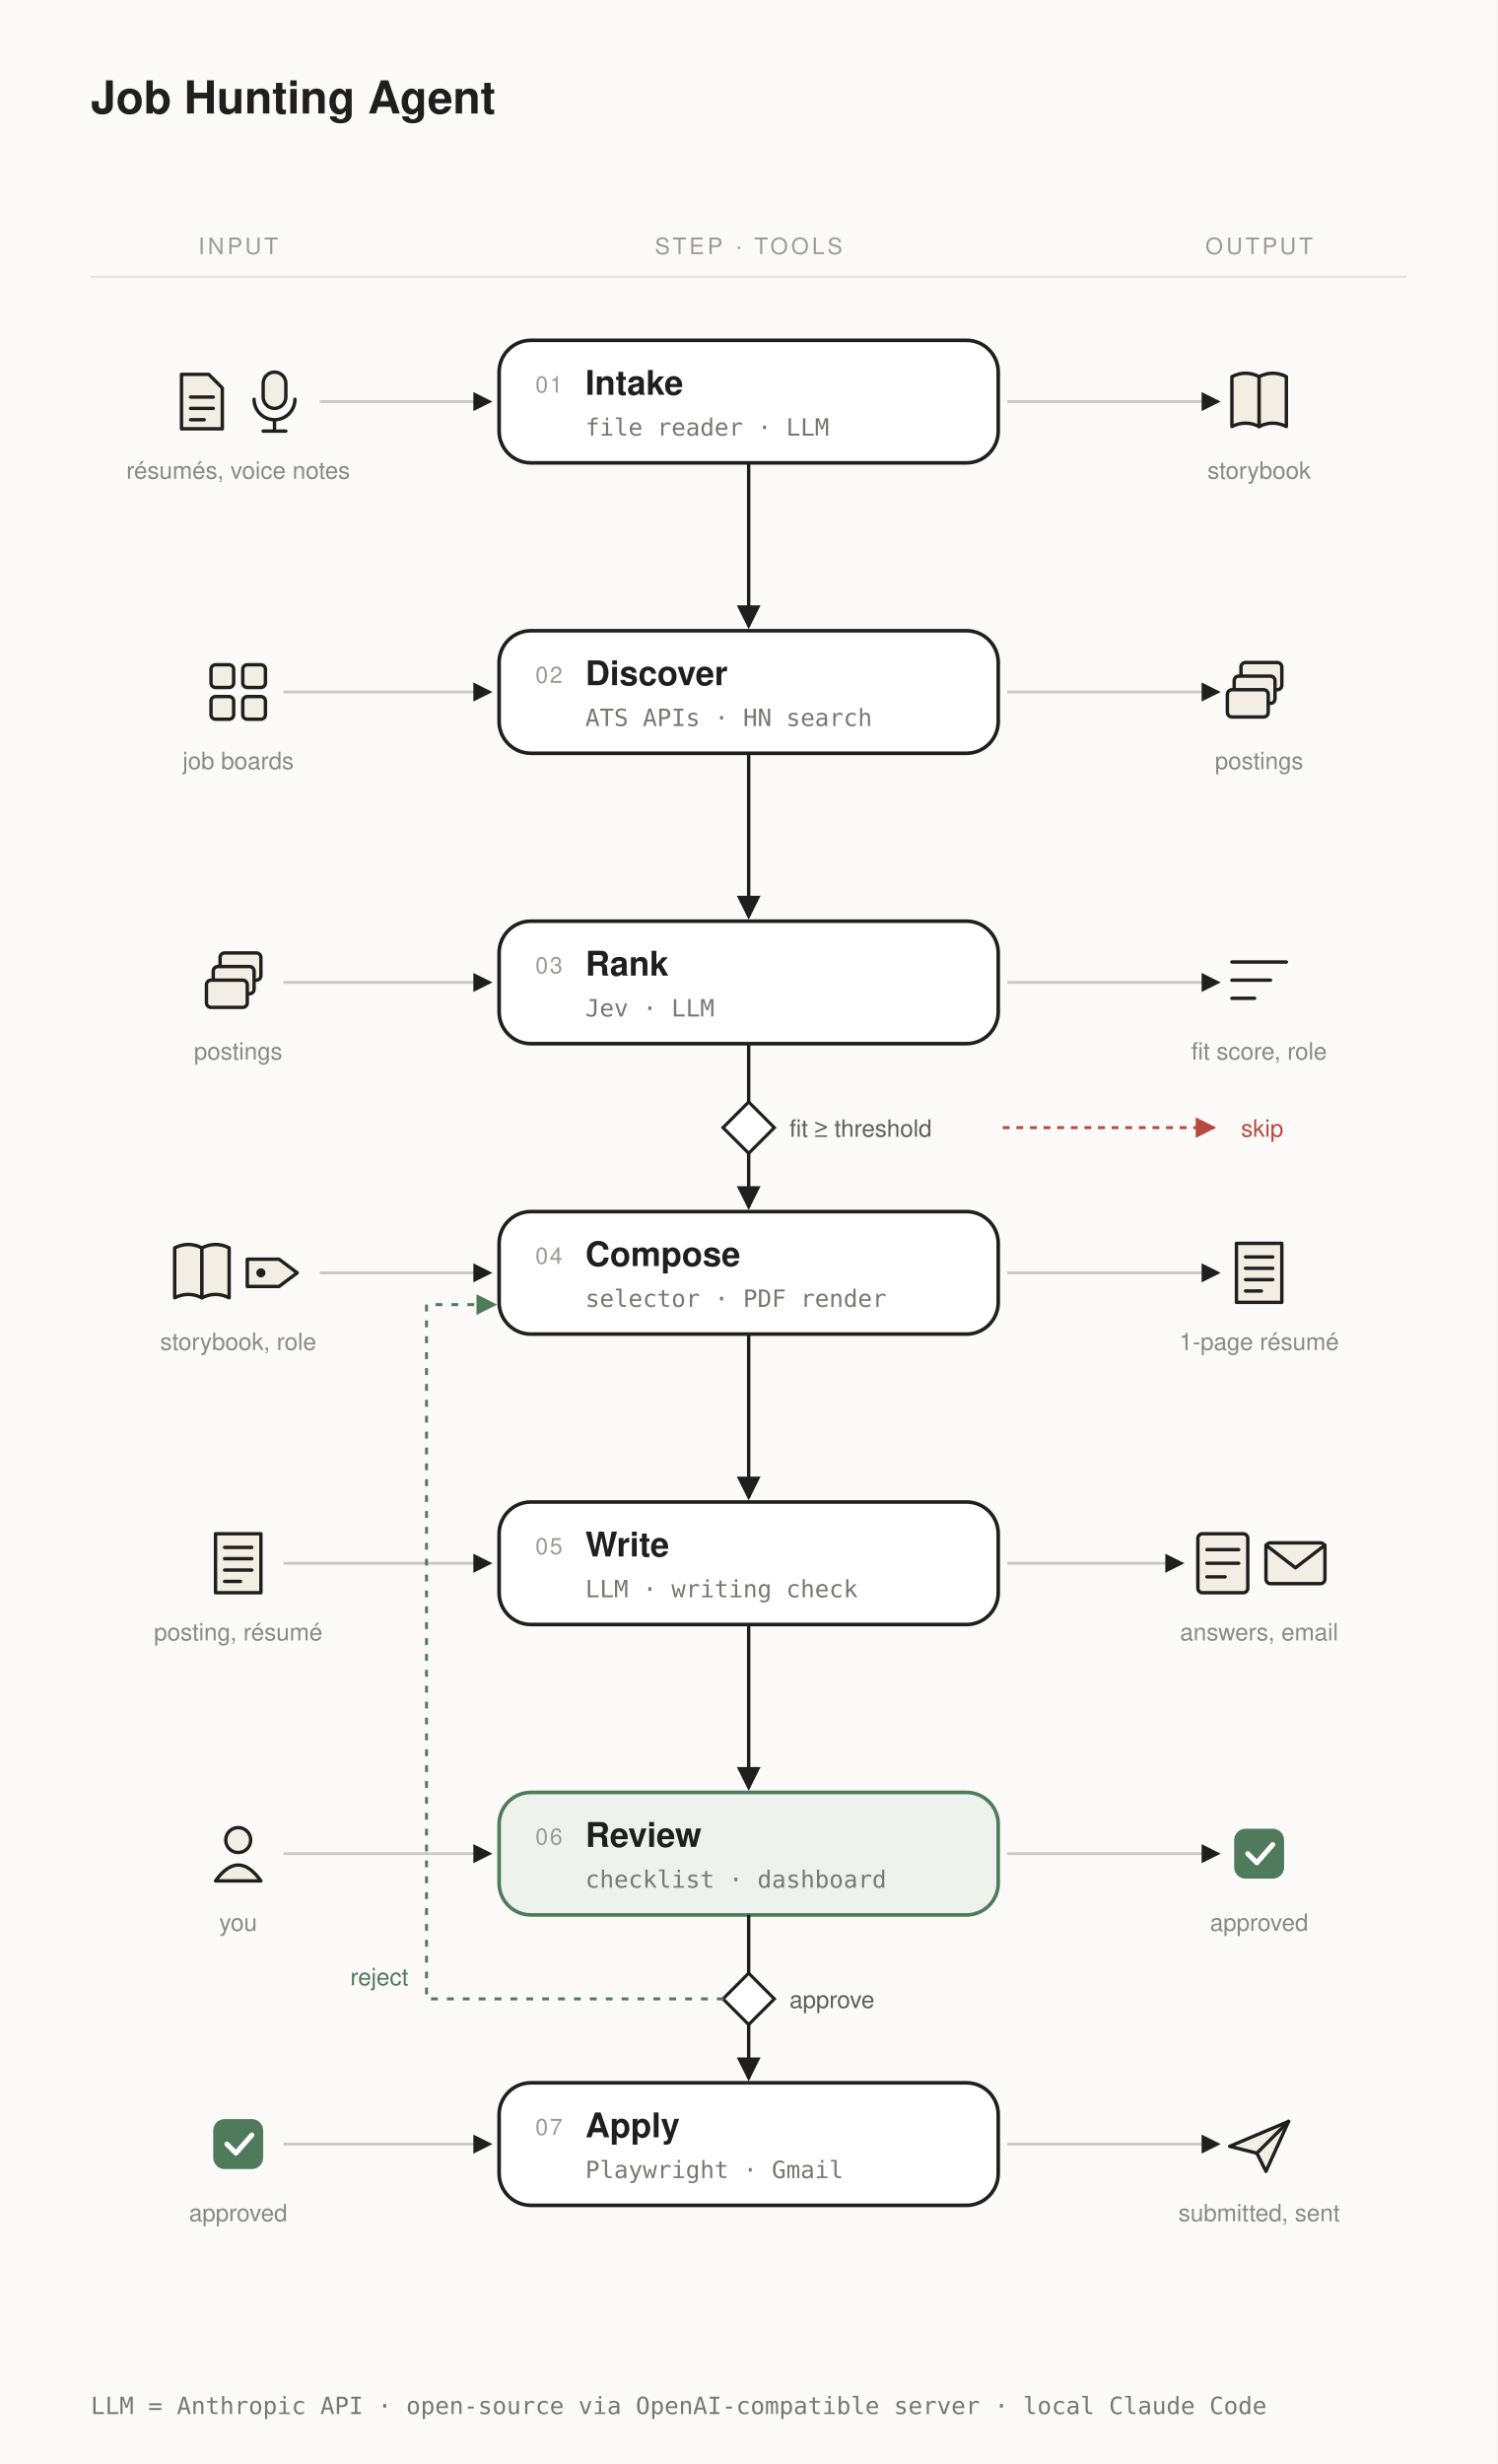
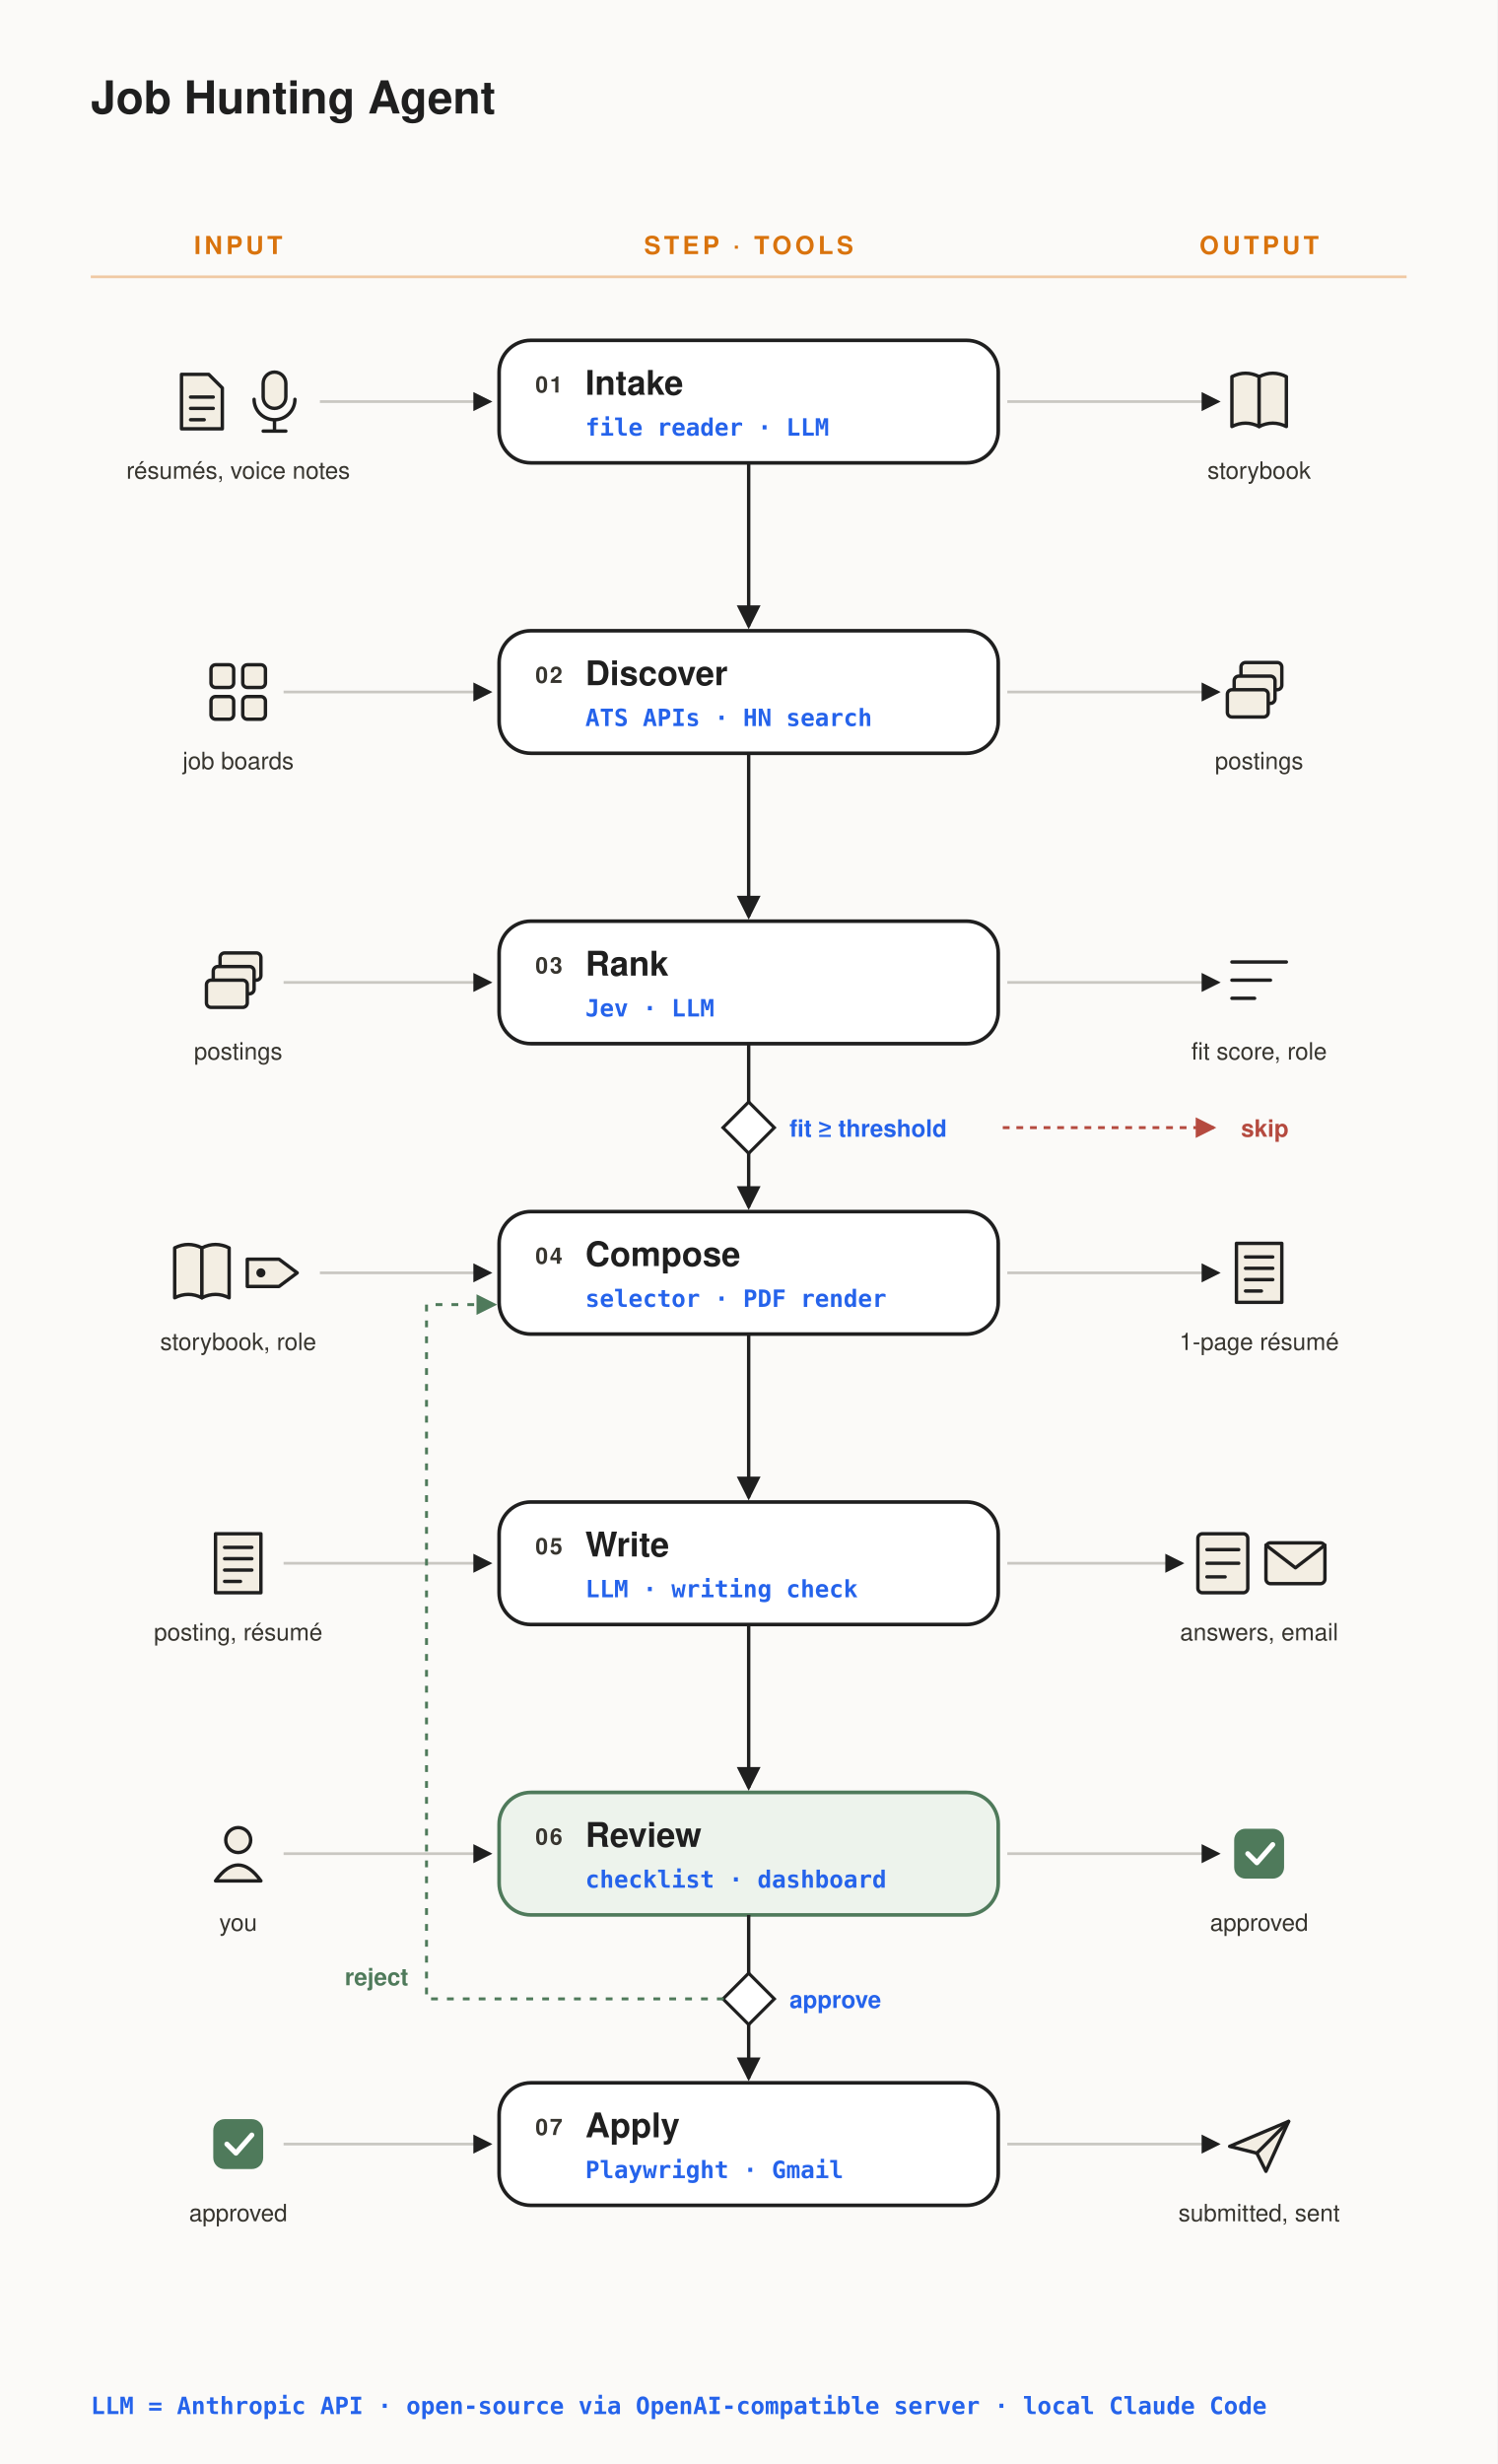
<svg xmlns="http://www.w3.org/2000/svg" viewBox="0 0 660 1086" font-family="ui-sans-serif, -apple-system, 'Segoe UI', Helvetica, Arial, sans-serif">
  <style>
  .node{fill:#fff;stroke:#1F1F1F;stroke-width:1.6}.gate{fill:#EDF3EC;stroke:#4F7A5B;stroke-width:1.6}
-   .num{font-size:10px;fill:#9B9A97;letter-spacing:.08em}.name{font-size:15px;font-weight:600;fill:#1F1F1F}
-   .tool{font-size:10.5px;fill:#787774;font-family:ui-monospace,Menlo,monospace}
-   .lab{font-size:10.5px;fill:#8A8984;text-anchor:middle}.hd{font-size:10px;fill:#9B9A97;letter-spacing:.14em;text-anchor:middle}
+   .num{font-size:10px;font-weight:700;fill:#37352F;letter-spacing:.08em}.name{font-size:15px;font-weight:600;fill:#1F1F1F}
+   .tool{font-size:10.5px;font-weight:700;fill:#2563EB;font-family:ui-monospace,Menlo,monospace}
+   .lab{font-size:10.5px;fill:#37352F;text-anchor:middle}.hd{font-size:11px;font-weight:700;fill:#D9730D;letter-spacing:.14em;text-anchor:middle}
  .ic{fill:none;stroke:#1F1F1F;stroke-width:1.5;stroke-linejoin:round;stroke-linecap:round}.icf{fill:#F3EEE3;stroke:#1F1F1F;stroke-width:1.5;stroke-linejoin:round}
  .flow{stroke:#1F1F1F;stroke-width:1.5;fill:none}.tie{stroke:#C9C7C2;stroke-width:1.2;fill:none}
-   .route{fill:#fff;stroke:#1F1F1F;stroke-width:1.4}.rl{font-size:10.5px;fill:#5F5E5B}
+   .route{fill:#fff;stroke:#1F1F1F;stroke-width:1.4}.rl{font-size:10.5px;font-weight:700;fill:#2563EB}
  .no{stroke:#B54A3F;stroke-width:1.3;fill:none;stroke-dasharray:3 3}.loop{stroke:#4F7A5B;stroke-width:1.3;fill:none;stroke-dasharray:3 4}
</style>
  <defs>
    <marker id="ar" viewBox="0 0 8 8" refX="7" refY="4" markerWidth="7" markerHeight="7" orient="auto">
      <path d="M0 0 L8 4 L0 8 z" fill="#1F1F1F" />
    </marker>
    <marker id="arg" viewBox="0 0 8 8" refX="7" refY="4" markerWidth="7" markerHeight="7" orient="auto">
      <path d="M0 0 L8 4 L0 8 z" fill="#4F7A5B" />
    </marker>
    <marker id="arr" viewBox="0 0 8 8" refX="7" refY="4" markerWidth="7" markerHeight="7" orient="auto">
      <path d="M0 0 L8 4 L0 8 z" fill="#B54A3F" />
    </marker>
    <g id="doc">
      <path class="icf" d="M-9 -12 h12 l6 6 v18 h-18 z" />
      <path class="ic" d="M-5 -2 h10 M-5 3 h10 M-5 8 h6" />
    </g>
    <g id="mic">
      <rect class="icf" x="-5" y="-13" width="10" height="16" rx="5" />
      <path class="ic" d="M-9 -1 a9 9 0 0 0 18 0 M0 8 v5 M-5 13 h10" />
    </g>
    <g id="book">
      <path class="icf" d="M-12 -11 q6 -3 12 0 v22 q-6 -3 -12 0 z" />
      <path class="icf" d="M12 -11 q-6 -3 -12 0 v22 q6 -3 12 0 z" />
    </g>
    <g id="grid">
      <rect class="icf" x="-12" y="-12" width="10" height="10" rx="2" />
      <rect class="icf" x="2" y="-12" width="10" height="10" rx="2" />
      <rect class="icf" x="-12" y="2" width="10" height="10" rx="2" />
      <rect class="icf" x="2" y="2" width="10" height="10" rx="2" />
    </g>
    <g id="cards">
      <rect class="icf" x="-8" y="-13" width="18" height="12" rx="2" />
      <rect class="icf" x="-11" y="-7" width="18" height="12" rx="2" />
      <rect class="icf" x="-14" y="-1" width="18" height="12" rx="2" />
    </g>
    <g id="bars">
      <path class="ic" d="M-12 -9 h24 M-12 -1 h17 M-12 7 h10" />
    </g>
    <g id="page">
      <path class="icf" d="M-10 -13 h20 v26 h-20 z" />
      <path class="ic" d="M-6 -7 h12 M-6 -2 h12 M-6 3 h12 M-6 8 h7" />
    </g>
    <g id="mail">
      <rect class="icf" x="-13" y="-9" width="26" height="18" rx="2" />
      <path class="ic" d="M-13 -8 l13 10 l13 -10" />
    </g>
    <g id="form">
      <rect class="icf" x="-11" y="-13" width="22" height="26" rx="2" />
      <path class="ic" d="M-7 -6 h14 M-7 0 h14 M-7 6 h8" />
    </g>
    <g id="check">
      <rect x="-11" y="-11" width="22" height="22" rx="5" fill="#4F7A5B" />
      <path d="M-5 0 l4 4 l7 -8" fill="none" stroke="#fff" stroke-width="2.2" stroke-linecap="round" stroke-linejoin="round" />
    </g>
    <g id="plane">
      <path class="icf" d="M-13 1 L13 -10 L3 12 L-1 4 Z" />
      <path class="ic" d="M-1 4 L13 -10" />
    </g>
    <g id="person">
      <circle class="icf" cx="0" cy="-6" r="5.5" />
      <path class="icf" d="M-10 12 q10 -14 20 0 z" />
    </g>
    <g id="tag">
      <path class="icf" d="M-12 -6 h14 l8 6 l-8 6 h-14 z" />
      <circle cx="-6" cy="0" r="2" fill="#1F1F1F" />
    </g>
  </defs>
  <rect width="660" height="1086" fill="#FBFAF8" />
  <text x="40" y="50" font-size="20" font-weight="700" fill="#1F1F1F">Job Hunting Agent</text>
  <text class="hd" x="105" y="112">INPUT</text>
  <text class="hd" x="330" y="112">STEP · TOOLS</text>
  <text class="hd" x="555" y="112">OUTPUT</text>
-   <path stroke="#E6E4DF" stroke-width="1" d="M40 122 H620" />
+   <path stroke="#F0C9A4" stroke-width="1.2" d="M40 122 H620" />
  <use href="#doc" x="89" y="177" />
  <use href="#mic" x="121" y="177" />
  <text class="lab" x="105" y="211">résumés, voice notes</text>
  <path class="tie" d="M141 177 H216" marker-end="url(#ar)" style="stroke:#C9C7C2" />
  <rect class="node" x="220" y="150" width="220" height="54" rx="14" />
  <text class="num" x="236" y="173">01</text>
  <text class="name" x="258" y="174">Intake</text>
  <text class="tool" x="258" y="192">file reader · LLM</text>
  <path class="tie" d="M444 177 H537" marker-end="url(#ar)" style="stroke:#C9C7C2" />
  <use href="#book" x="555" y="177" />
  <text class="lab" x="555" y="211">storybook</text>
  <path class="flow" d="M330 204 V276" marker-end="url(#ar)" />
  <use href="#grid" x="105" y="305" />
  <text class="lab" x="105" y="339">job boards</text>
  <path class="tie" d="M125 305 H216" marker-end="url(#ar)" style="stroke:#C9C7C2" />
  <rect class="node" x="220" y="278" width="220" height="54" rx="14" />
  <text class="num" x="236" y="301">02</text>
  <text class="name" x="258" y="302">Discover</text>
  <text class="tool" x="258" y="320">ATS APIs · HN search</text>
  <path class="tie" d="M444 305 H537" marker-end="url(#ar)" style="stroke:#C9C7C2" />
  <use href="#cards" x="555" y="305" />
  <text class="lab" x="555" y="339">postings</text>
  <path class="flow" d="M330 332 V404" marker-end="url(#ar)" />
  <use href="#cards" x="105" y="433" />
  <text class="lab" x="105" y="467">postings</text>
  <path class="tie" d="M125 433 H216" marker-end="url(#ar)" style="stroke:#C9C7C2" />
  <rect class="node" x="220" y="406" width="220" height="54" rx="14" />
  <text class="num" x="236" y="429">03</text>
  <text class="name" x="258" y="430">Rank</text>
  <text class="tool" x="258" y="448">Jev · LLM</text>
  <path class="tie" d="M444 433 H537" marker-end="url(#ar)" style="stroke:#C9C7C2" />
  <use href="#bars" x="555" y="433" />
  <text class="lab" x="555" y="467">fit score, role</text>
  <path class="flow" d="M330 460 V486" />
  <rect class="route" x="322" y="489" width="16" height="16" transform="rotate(45 330 497)" />
  <path class="flow" d="M330 508 V532" marker-end="url(#ar)" />
  <text class="rl" x="348" y="501">fit ≥ threshold</text>
  <path class="no" d="M442 497 H535" marker-end="url(#arr)" />
  <text class="rl" x="547" y="501" style="fill:#B54A3F">skip</text>
  <use href="#book" x="89" y="561" />
  <use href="#tag" x="121" y="561" />
  <text class="lab" x="105" y="595">storybook, role</text>
  <path class="tie" d="M141 561 H216" marker-end="url(#ar)" style="stroke:#C9C7C2" />
  <rect class="node" x="220" y="534" width="220" height="54" rx="14" />
  <text class="num" x="236" y="557">04</text>
  <text class="name" x="258" y="558">Compose</text>
  <text class="tool" x="258" y="576">selector · PDF render</text>
  <path class="tie" d="M444 561 H537" marker-end="url(#ar)" style="stroke:#C9C7C2" />
  <use href="#page" x="555" y="561" />
  <text class="lab" x="555" y="595">1-page résumé</text>
  <path class="flow" d="M330 588 V660" marker-end="url(#ar)" />
  <use href="#page" x="105" y="689" />
  <text class="lab" x="105" y="723">posting, résumé</text>
  <path class="tie" d="M125 689 H216" marker-end="url(#ar)" style="stroke:#C9C7C2" />
  <rect class="node" x="220" y="662" width="220" height="54" rx="14" />
  <text class="num" x="236" y="685">05</text>
  <text class="name" x="258" y="686">Write</text>
  <text class="tool" x="258" y="704">LLM · writing check</text>
  <path class="tie" d="M444 689 H521" marker-end="url(#ar)" style="stroke:#C9C7C2" />
  <use href="#form" x="539" y="689" />
  <use href="#mail" x="571" y="689" />
  <text class="lab" x="555" y="723">answers, email</text>
  <path class="flow" d="M330 716 V788" marker-end="url(#ar)" />
  <use href="#person" x="105" y="817" />
  <text class="lab" x="105" y="851">you</text>
  <path class="tie" d="M125 817 H216" marker-end="url(#ar)" style="stroke:#C9C7C2" />
  <rect class="gate" x="220" y="790" width="220" height="54" rx="14" />
  <text class="num" x="236" y="813">06</text>
  <text class="name" x="258" y="814">Review</text>
  <text class="tool" x="258" y="832">checklist · dashboard</text>
  <path class="tie" d="M444 817 H537" marker-end="url(#ar)" style="stroke:#C9C7C2" />
  <use href="#check" x="555" y="817" />
  <text class="lab" x="555" y="851">approved</text>
  <path class="flow" d="M330 844 V870" />
  <rect class="route" x="322" y="873" width="16" height="16" transform="rotate(45 330 881)" />
  <path class="flow" d="M330 892 V916" marker-end="url(#ar)" />
  <text class="rl" x="348" y="885">approve</text>
  <path class="loop" d="M319 881 H188 V575 H218" marker-end="url(#arg)" />
  <text class="rl" x="180" y="875" style="fill:#4F7A5B;text-anchor:end">reject</text>
  <use href="#check" x="105" y="945" />
  <text class="lab" x="105" y="979">approved</text>
  <path class="tie" d="M125 945 H216" marker-end="url(#ar)" style="stroke:#C9C7C2" />
  <rect class="node" x="220" y="918" width="220" height="54" rx="14" />
  <text class="num" x="236" y="941">07</text>
  <text class="name" x="258" y="942">Apply</text>
  <text class="tool" x="258" y="960">Playwright · Gmail</text>
  <path class="tie" d="M444 945 H537" marker-end="url(#ar)" style="stroke:#C9C7C2" />
  <use href="#plane" x="555" y="945" />
  <text class="lab" x="555" y="979">submitted, sent</text>
  <text class="tool" x="40" y="1064">LLM = Anthropic API · open-source via OpenAI-compatible server · local Claude Code</text>
</svg>
